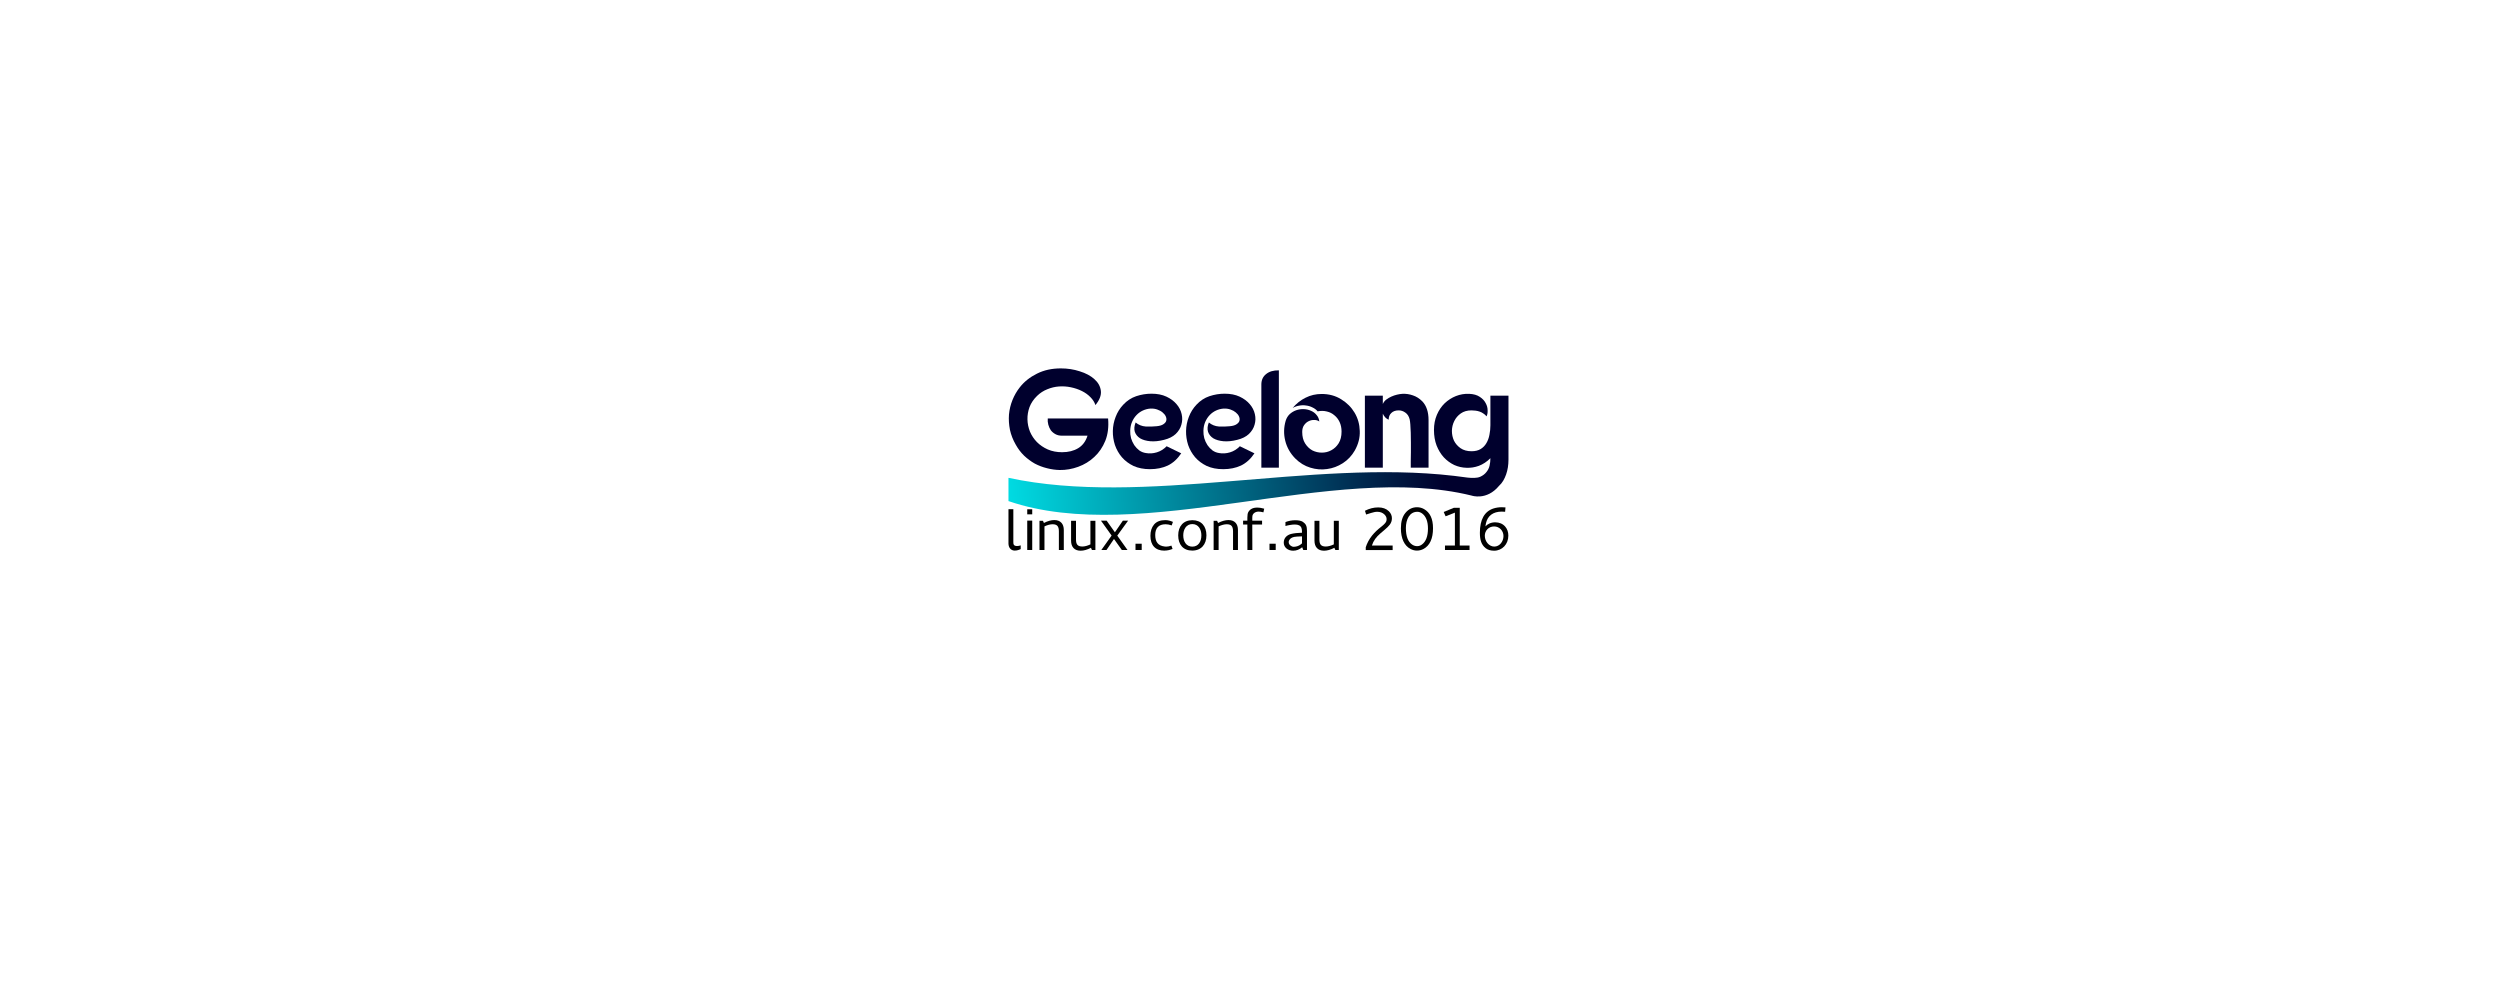
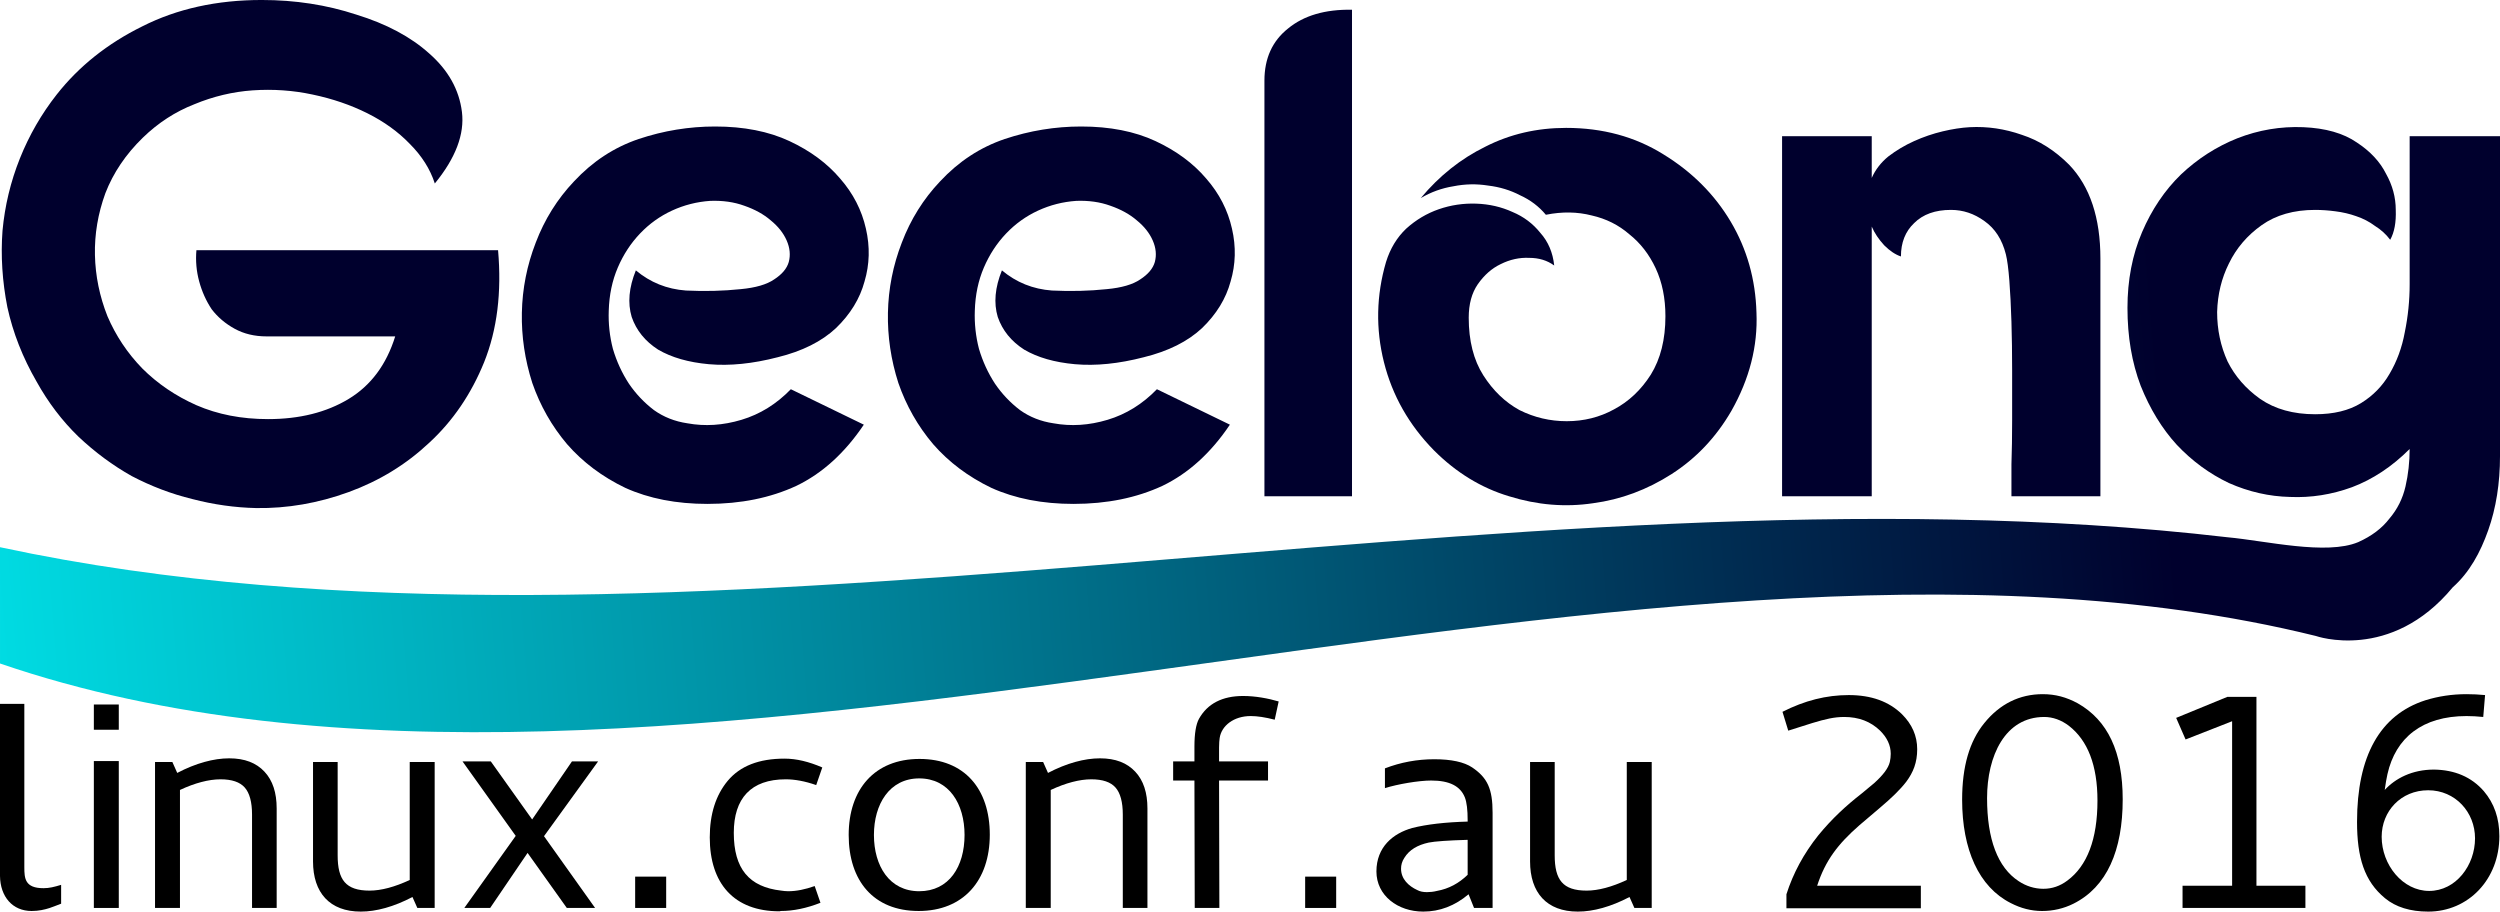
- <svg xmlns="http://www.w3.org/2000/svg" xmlns:xlink="http://www.w3.org/1999/xlink" width="25000" height="10000" id="svg2" version="1.1">
+ <svg xmlns="http://www.w3.org/2000/svg" xmlns:xlink="http://www.w3.org/1999/xlink" width="1024" height="373.393" id="svg2" version="1.1">
  <defs id="defs4">
    <linearGradient id="linearGradient3772">
      <stop style="stop-color:#00dbe2;stop-opacity:1;" offset="0" id="stop3774" />
      <stop id="stop3765" offset="0.896" style="stop-color:#00002d;stop-opacity:1;" />
      <stop style="stop-color:#00002d;stop-opacity:1;" offset="1" id="stop3776" />
    </linearGradient>
    <linearGradient xlink:href="#linearGradient3772" id="linearGradient3778" x1="98.391" y1="711.087" x2="894.563" y2="645.417" gradientUnits="userSpaceOnUse" spreadMethod="pad" />
    <linearGradient xlink:href="#linearGradient3772" id="linearGradient3061" gradientUnits="userSpaceOnUse" spreadMethod="pad" x1="98.391" y1="711.087" x2="894.563" y2="645.417" />
  </defs>
-   <g id="layer1" transform="translate(-97.83473,9206.104)">
+   <g id="layer1" transform="translate(-10182.534,4072.359)">
    <g style="font-size:127.085px;font-style:normal;font-variant:normal;font-weight:normal;font-stretch:normal;line-height:125%;letter-spacing:0px;word-spacing:0px;fill:#0000ff;fill-opacity:1;stroke:none;font-family:Fonarto;-inkscape-font-specification:Fonarto" id="text2985">
-       <g id="g3034" transform="matrix(6.076789,0,0,6.076789,9588.013,-8523.301)">
+       <g id="g3034" transform="matrix(1.244526,0,0,1.244526,10060.776,-4686.99)">
        <path id="path2990" style="font-size:228.753px;letter-spacing:-9.98px;fill:#00002d;fill-opacity:1" d="m 240.942,554.258 c -1.525,-4.727 -4.27,-9.074 -8.235,-13.039 -3.813,-3.965 -8.464,-7.32 -13.954,-10.065 -5.49,-2.745 -11.514,-4.804 -18.071,-6.176 -6.405,-1.372 -12.963,-1.83 -19.673,-1.373 -6.558,0.458 -12.963,1.983 -19.215,4.575 -6.253,2.44 -11.895,6.1 -16.928,10.98 -5.643,5.49 -9.76,11.59 -12.353,18.3 -2.44,6.71 -3.584,13.497 -3.431,20.359 0.152,6.863 1.525,13.573 4.118,20.13 2.745,6.405 6.558,12.124 11.438,17.156 5.032,5.033 10.98,9.074 17.843,12.124 7.015,3.05 14.869,4.575 23.562,4.575 10.37,3e-5 19.215,-2.211 26.535,-6.634 7.32,-4.423 12.429,-11.285 15.326,-20.588 l -42.319,0 c -3.965,5e-5 -7.473,-0.839 -10.523,-2.516 -3.05,-1.677 -5.566,-3.812 -7.549,-6.405 -1.83,-2.745 -3.203,-5.795 -4.118,-9.15 -0.915,-3.355 -1.22,-6.786 -0.915,-10.294 l 99.279,0 c 1.22,13.878 -0.305,26.154 -4.575,36.829 -4.27,10.523 -10.294,19.368 -18.071,26.535 -7.625,7.168 -16.47,12.581 -26.535,16.241 -10.065,3.66 -20.207,5.414 -30.424,5.261 -7.015,-0.153 -14.03,-1.144 -21.045,-2.974 -6.863,-1.678 -13.496,-4.194 -19.901,-7.549 -6.253,-3.508 -12.124,-7.854 -17.614,-13.039 -5.338,-5.185 -9.913,-11.209 -13.725,-18.071 -4.575,-7.93 -7.778,-16.089 -9.608,-24.477 -1.678,-8.54 -2.211,-16.928 -1.601,-25.163 0.762,-8.235 2.669,-16.165 5.719,-23.79 3.05,-7.625 7.091,-14.64 12.124,-21.045 7.32,-9.302 16.699,-16.775 28.137,-22.418 11.438,-5.795 24.553,-8.692 39.345,-8.693 10.98,1.6e-4 21.35,1.601 31.11,4.804 9.912,3.05 17.919,7.32 24.019,12.81 6.252,5.49 9.836,11.895 10.751,19.215 0.915,7.32 -2.059,15.174 -8.921,23.562" />
        <path id="path2992" style="font-size:228.753px;letter-spacing:-9.98px;fill:#00002d;fill-opacity:1" d="m 353.774,611.446 c -8.235,2.135 -15.784,2.898 -22.647,2.288 -6.71,-0.61 -12.276,-2.211 -16.699,-4.804 -4.27,-2.745 -7.168,-6.329 -8.693,-10.751 -1.373,-4.575 -0.915,-9.684 1.373,-15.326 4.728,3.965 10.218,6.176 16.47,6.634 6.253,0.305 12.276,0.153 18.071,-0.458 4.88,-0.457 8.54,-1.525 10.98,-3.203 2.592,-1.677 4.194,-3.584 4.804,-5.719 0.61,-2.287 0.381,-4.651 -0.686,-7.091 -1.068,-2.44 -2.821,-4.651 -5.261,-6.634 -2.288,-1.982 -5.185,-3.584 -8.693,-4.804 -3.355,-1.22 -7.091,-1.754 -11.209,-1.601 -4.423,0.305 -8.616,1.373 -12.581,3.203 -3.965,1.83 -7.473,4.346 -10.523,7.549 -3.05,3.203 -5.49,6.939 -7.32,11.209 -1.83,4.27 -2.821,8.998 -2.974,14.183 -0.153,4.27 0.305,8.464 1.373,12.581 1.22,4.118 2.974,7.93 5.261,11.438 2.287,3.355 5.033,6.253 8.235,8.693 3.202,2.288 6.863,3.736 10.98,4.346 5.795,1.068 11.743,0.686 17.843,-1.144 6.1,-1.83 11.514,-5.185 16.241,-10.065 l 24.019,11.666 c -6.253,9.303 -13.649,16.013 -22.189,20.13 -8.54,3.965 -18.3,5.948 -29.28,5.948 -10.218,0 -19.215,-1.754 -26.993,-5.261 -7.625,-3.66 -14.03,-8.464 -19.215,-14.411 -5.033,-5.948 -8.845,-12.658 -11.438,-20.13 -2.44,-7.625 -3.584,-15.326 -3.431,-23.104 0.152,-7.93 1.678,-15.631 4.575,-23.104 2.898,-7.625 7.091,-14.335 12.581,-20.13 6.1,-6.557 13.191,-11.209 21.274,-13.954 8.235,-2.745 16.623,-4.117 25.163,-4.118 9.455,1.2e-4 17.614,1.601 24.477,4.804 6.862,3.203 12.429,7.32 16.699,12.353 4.27,4.88 7.091,10.37 8.464,16.47 1.372,5.948 1.22,11.743 -0.458,17.385 -1.525,5.643 -4.651,10.751 -9.379,15.326 -4.728,4.423 -11.133,7.625 -19.215,9.608" />
        <path id="path2994" style="font-size:228.753px;letter-spacing:-9.98px;fill:#00002d;fill-opacity:1" d="m 474.254,611.446 c -8.235,2.135 -15.784,2.898 -22.647,2.288 -6.71,-0.61 -12.276,-2.211 -16.699,-4.804 -4.27,-2.745 -7.168,-6.329 -8.693,-10.751 -1.373,-4.575 -0.915,-9.684 1.373,-15.326 4.728,3.965 10.218,6.176 16.47,6.634 6.253,0.305 12.276,0.153 18.071,-0.458 4.88,-0.457 8.54,-1.525 10.98,-3.203 2.592,-1.677 4.194,-3.584 4.804,-5.719 0.61,-2.287 0.381,-4.651 -0.686,-7.091 -1.068,-2.44 -2.821,-4.651 -5.261,-6.634 -2.288,-1.982 -5.185,-3.584 -8.693,-4.804 -3.355,-1.22 -7.091,-1.754 -11.209,-1.601 -4.423,0.305 -8.616,1.373 -12.581,3.203 -3.965,1.83 -7.473,4.346 -10.523,7.549 -3.05,3.203 -5.49,6.939 -7.32,11.209 -1.83,4.27 -2.821,8.998 -2.974,14.183 -0.153,4.27 0.305,8.464 1.373,12.581 1.22,4.118 2.974,7.93 5.261,11.438 2.287,3.355 5.033,6.253 8.235,8.693 3.202,2.288 6.863,3.736 10.98,4.346 5.795,1.068 11.743,0.686 17.843,-1.144 6.1,-1.83 11.514,-5.185 16.241,-10.065 l 24.019,11.666 c -6.253,9.303 -13.649,16.013 -22.189,20.13 -8.54,3.965 -18.3,5.948 -29.28,5.948 -10.218,0 -19.215,-1.754 -26.993,-5.261 -7.625,-3.66 -14.03,-8.464 -19.215,-14.411 -5.033,-5.948 -8.845,-12.658 -11.438,-20.13 -2.44,-7.625 -3.584,-15.326 -3.431,-23.104 0.152,-7.93 1.678,-15.631 4.575,-23.104 2.898,-7.625 7.091,-14.335 12.581,-20.13 6.1,-6.557 13.191,-11.209 21.274,-13.954 8.235,-2.745 16.623,-4.117 25.163,-4.118 9.455,1.2e-4 17.614,1.601 24.477,4.804 6.862,3.203 12.429,7.32 16.699,12.353 4.27,4.88 7.091,10.37 8.464,16.47 1.372,5.948 1.22,11.743 -0.458,17.385 -1.525,5.643 -4.651,10.751 -9.379,15.326 -4.728,4.423 -11.133,7.625 -19.215,9.608" />
        <path id="path2996" style="font-size:228.753px;letter-spacing:-9.98px;fill:#00002d;fill-opacity:1" d="m 542.808,497.07 0,160.127 -28.823,0 0,-136.794 c -2e-5,-7.32 2.593,-13.039 7.778,-17.156 5.185,-4.27 12.2,-6.329 21.045,-6.176" />
        <path id="path2998" style="font-size:228.753px;letter-spacing:-9.98px;fill:#00002d;fill-opacity:1" d="m 613.249,535.958 c 12.048,1.2e-4 22.723,2.898 32.025,8.693 9.455,5.795 16.851,13.192 22.189,22.189 5.337,8.998 8.159,18.987 8.464,29.967 0.457,10.98 -2.288,21.732 -8.235,32.254 -5.033,8.693 -11.59,15.631 -19.673,20.817 -8.083,5.185 -16.699,8.388 -25.849,9.608 -9.15,1.373 -18.377,0.61 -27.679,-2.288 -9.15,-2.745 -17.385,-7.778 -24.705,-15.098 -8.235,-8.388 -13.725,-18.071 -16.47,-29.052 -2.745,-10.98 -2.516,-21.96 0.686,-32.94 1.373,-4.422 3.584,-8.083 6.634,-10.98 3.203,-2.897 6.786,-5.032 10.751,-6.405 3.965,-1.372 8.083,-1.982 12.353,-1.83 4.27,0.153 8.235,1.068 11.895,2.745 3.66,1.525 6.71,3.813 9.15,6.863 2.592,2.898 4.117,6.481 4.575,10.751 -2.288,-1.677 -5.033,-2.516 -8.235,-2.516 -3.203,-0.152 -6.329,0.534 -9.379,2.059 -2.898,1.373 -5.414,3.584 -7.549,6.634 -1.983,2.898 -2.974,6.558 -2.974,10.98 -4e-5,7.625 1.601,13.954 4.804,18.986 3.202,5.033 7.168,8.845 11.895,11.438 4.88,2.44 10.065,3.66 15.555,3.66 5.643,2e-5 10.828,-1.296 15.555,-3.889 4.88,-2.592 8.921,-6.405 12.124,-11.438 3.202,-5.185 4.804,-11.59 4.804,-19.215 -10e-5,-5.948 -1.068,-11.209 -3.203,-15.784 -2.135,-4.575 -5.033,-8.311 -8.693,-11.209 -3.508,-3.05 -7.625,-5.109 -12.353,-6.176 -4.728,-1.22 -9.76,-1.296 -15.098,-0.229 -2.288,-2.745 -5.109,-4.88 -8.464,-6.405 -3.203,-1.677 -6.71,-2.745 -10.523,-3.203 -3.813,-0.61 -7.625,-0.534 -11.438,0.229 -3.813,0.61 -7.396,1.906 -10.751,3.889 6.1,-7.32 13.191,-12.963 21.274,-16.928 8.083,-4.117 16.928,-6.176 26.535,-6.176" />
        <path id="path3000" style="font-size:228.753px;letter-spacing:-9.98px;fill:#00002d;fill-opacity:1" d="m 713.864,552.428 c 1.22,-2.745 3.05,-5.109 5.49,-7.091 2.592,-1.982 5.414,-3.66 8.464,-5.033 3.05,-1.372 6.176,-2.44 9.379,-3.203 3.202,-0.762 6.176,-1.22 8.921,-1.373 5.795,-0.305 11.514,0.534 17.156,2.516 5.642,1.83 10.828,5.109 15.555,9.836 6.862,7.168 10.294,17.462 10.294,30.882 l 0,78.233 -29.28,0 c -8e-5,-2.593 -8e-5,-6.1 0,-10.523 0.152,-4.423 0.229,-9.226 0.229,-14.411 -9e-5,-5.338 -9e-5,-10.828 0,-16.47 -9e-5,-5.643 -0.076,-10.98 -0.229,-16.013 -0.153,-5.032 -0.381,-9.531 -0.686,-13.496 -0.305,-3.965 -0.686,-6.863 -1.144,-8.693 -1.22,-4.88 -3.584,-8.54 -7.091,-10.98 -3.355,-2.44 -7.015,-3.66 -10.98,-3.66 -5.185,10e-5 -9.226,1.449 -12.124,4.346 -2.898,2.745 -4.346,6.405 -4.346,10.98 -1.83,-0.61 -3.66,-1.83 -5.49,-3.66 -1.83,-1.982 -3.203,-4.041 -4.118,-6.176 l 0,6.176 0,82.58 -29.509,0 0,-118.494 29.509,0 0,13.725" />
        <path id="path3002" style="font-size:228.753px;letter-spacing:-9.98px;fill:url(#linearGradient3061);fill-opacity:1;fill-rule:nonzero" d="m 97.835,673.961 c 221.943,47.688 496.434,-30.841 733.132,-3.268 12.533,1.143 32.532,6 43.006,1.601 4.422,-1.983 7.854,-4.575 10.294,-7.778 2.592,-3.05 4.346,-6.558 5.261,-10.523 0.915,-3.965 1.372,-8.083 1.373,-12.353 -5.795,5.795 -12.124,9.989 -18.986,12.581 -6.71,2.44 -13.496,3.508 -20.359,3.203 -6.863,-0.152 -13.573,-1.678 -20.13,-4.575 -6.405,-3.05 -12.124,-7.244 -17.156,-12.581 -4.88,-5.338 -8.845,-11.819 -11.895,-19.444 -2.898,-7.625 -4.346,-16.165 -4.346,-25.62 -10e-6,-9.15 1.601,-17.461 4.804,-24.934 3.203,-7.473 7.473,-13.801 12.81,-18.986 5.49,-5.185 11.666,-9.15 18.529,-11.895 7.015,-2.745 14.259,-3.965 21.732,-3.66 7.32,0.305 13.191,1.983 17.614,5.033 4.422,2.898 7.625,6.329 9.608,10.294 2.135,3.813 3.202,7.778 3.203,11.895 0.152,4.118 -0.458,7.396 -1.83,9.836 -1.373,-1.83 -3.05,-3.355 -5.033,-4.575 -1.83,-1.372 -3.889,-2.44 -6.176,-3.203 -2.135,-0.762 -4.423,-1.296 -6.863,-1.601 -2.288,-0.305 -4.499,-0.457 -6.634,-0.458 -7.015,10e-5 -12.886,1.678 -17.614,5.033 -4.728,3.355 -8.311,7.549 -10.751,12.581 -2.44,4.88 -3.736,10.218 -3.889,16.013 -4e-5,5.795 1.144,11.209 3.431,16.241 2.44,4.88 6.024,8.998 10.751,12.353 4.88,3.355 10.904,5.033 18.071,5.033 6.1,3e-5 11.133,-1.22 15.098,-3.66 3.965,-2.44 7.091,-5.643 9.379,-9.608 2.44,-4.118 4.117,-8.693 5.033,-13.725 1.067,-5.185 1.601,-10.446 1.601,-15.784 l 0,-36.143 0,-12.581 29.738,0 0,105.226 c -1.3e-4,8.998 -1.296,17.156 -3.889,24.477 -2.593,7.32 -6.164,13.864 -11.666,18.758 -20.449,24.714 -45.064,16.013 -45.064,16.013 -226.954,-56.079 -543.625,84.004 -762.183,9.057" />
        <g transform="matrix(1.012918,0,0,1.012918,-7.269288,-10.63282)" id="text3811" style="font-size:98.814px;line-height:125%;fill:#000000;font-family:Cantarell;-inkscape-font-specification:Cantarell">
          <path id="path3832" d="m 117.894,786.659 c -6.028,0 -6.225,-3.162 -6.225,-6.818 l 0,-53.063 -7.905,0 0,55.929 c 0.099,6.719 4.051,11.364 10.277,11.364 4.545,0 7.806,-1.779 9.585,-2.372 l 0,-6.126 c -2.273,0.692 -3.854,1.087 -5.731,1.087" />
          <path id="path3834" d="m 134.257,745.355 0,47.727 8.103,0 0,-47.727 -8.103,0 m 0,-18.379 0,8.202 8.103,0 0,-8.202 -8.103,0" />
          <path id="path3836" d="m 175.38,751.284 c 3.755,0 6.324,0.889 7.905,2.668 1.581,1.779 2.372,4.743 2.372,8.794 l 0,30.336 8.004,0 0,-32.312 c 0,-5.138 -1.285,-9.091 -3.953,-11.956 -2.668,-2.866 -6.423,-4.348 -11.462,-4.348 -5.04,0 -10.87,1.581 -16.897,4.743 l -1.581,-3.557 -5.632,0 0,47.431 8.103,0 0,-38.34 c 4.842,-2.273 9.387,-3.458 13.142,-3.458" />
          <path id="path3838" d="m 213.476,775.987 0,-30.336 -8.004,0 0,32.312 c 0,10.178 5.435,16.304 15.514,16.304 5.039,0 10.771,-1.581 16.798,-4.743 l 1.581,3.557 5.632,0 0,-47.431 -8.103,0 0,38.34 c -4.842,2.273 -9.288,3.458 -13.043,3.458 -7.806,0 -10.375,-3.557 -10.375,-11.462" />
          <path id="path3840" d="m 289.615,745.453 -12.945,18.873 -13.439,-18.873 -9.19,0 17.292,24.209 -16.7,23.419 8.399,0 12.154,-17.885 12.747,17.885 9.19,0 -16.601,-23.32 17.589,-24.308 -8.498,0" />
          <path id="path3842" d="m 310.141,782.904 0,10.178 10.079,0 0,-10.178 -10.079,0" />
          <path id="path3844" d="m 357.012,794.169 c 0.099,0 0.296,0 0.395,-0.099 4.15,0 8.399,-0.889 12.945,-2.668 l -1.877,-5.435 c -3.063,1.087 -5.929,1.68 -8.597,1.68 -0.791,0 -1.581,-0.099 -2.273,-0.198 -10.474,-1.186 -15.415,-7.115 -15.415,-18.775 0,-11.166 5.534,-17.391 16.897,-17.391 2.866,0 6.225,0.593 9.881,1.877 l 1.976,-5.731 c -4.348,-1.877 -8.399,-2.866 -12.253,-2.866 -8.3,0 -14.427,2.372 -18.478,7.213 -3.854,4.644 -5.83,10.771 -5.83,18.379 0,15.02 7.905,24.012 22.628,24.012" />
          <path id="path3846" d="m 402.447,750.987 c 9.684,0 14.723,8.3 14.723,18.379 0,10.277 -5.04,18.281 -14.723,18.281 -9.684,0 -14.723,-8.202 -14.723,-18.281 0,-9.98 5.04,-18.379 14.723,-18.379 m -0.198,43.083 c 14.526,0 23.122,-9.881 23.122,-24.802 0,-14.822 -8.202,-24.605 -22.826,-24.605 -14.624,0 -23.024,9.881 -23.024,24.703 0,14.921 8.103,24.703 22.727,24.703" />
          <path id="path3848" d="m 458.312,751.284 c 3.755,0 6.324,0.889 7.905,2.668 1.581,1.779 2.372,4.743 2.372,8.794 l 0,30.336 8.004,0 0,-32.312 c 0,-5.138 -1.285,-9.091 -3.953,-11.956 -2.668,-2.866 -6.423,-4.348 -11.462,-4.348 -5.039,0 -10.87,1.581 -16.897,4.743 l -1.581,-3.557 -5.632,0 0,47.431 8.103,0 0,-38.34 c 4.842,-2.273 9.387,-3.458 13.142,-3.458" />
          <path id="path3850" d="m 510.143,730.73 c 2.174,0 4.743,0.395 7.806,1.186 l 1.285,-5.929 c -3.36,-0.988 -7.51,-1.779 -11.561,-1.779 -6.719,0 -11.561,2.47 -14.328,7.411 -0.988,1.779 -1.482,4.842 -1.482,8.992 l 0,4.842 -6.917,0 0,6.225 6.917,0 0.099,41.403 8.004,0 -0.099,-41.403 15.909,0 0,-6.225 -15.909,0 0,-4.545 c 0,-1.285 0.099,-2.372 0.198,-3.063 0.593,-3.953 4.545,-7.115 10.079,-7.115" />
          <path id="path3852" d="m 527.84,782.904 0,10.178 10.079,0 0,-10.178 -10.079,0" />
          <path id="path3854" d="m 568.783,751.679 c 5.929,0 9.486,1.779 10.968,5.534 0.593,1.581 0.889,3.953 0.889,7.411 l 0,0.395 c -7.312,0.198 -13.241,0.889 -17.984,2.075 -6.324,1.779 -11.66,6.225 -11.66,14.13 0,7.806 6.917,13.043 15.217,13.043 5.336,0 10.277,-1.877 14.723,-5.632 l 1.779,4.447 6.028,0 0,-30.929 c 0,-7.806 -1.68,-11.364 -6.621,-14.723 -2.668,-1.779 -6.818,-2.668 -12.352,-2.668 -5.534,0 -10.87,0.988 -16.008,2.964 l 0,6.423 c 4.051,-1.285 10.968,-2.47 15.02,-2.47 m -9.783,28.656 c 0,-1.186 0.296,-2.372 1.087,-3.557 1.581,-2.569 4.249,-4.15 7.905,-4.941 1.976,-0.395 6.126,-0.692 12.648,-0.889 l 0,11.364 c -2.866,2.767 -6.126,4.545 -9.98,5.237 -1.186,0.296 -2.273,0.395 -3.261,0.395 -1.186,0 -2.273,-0.198 -3.162,-0.692 -2.767,-1.285 -5.237,-3.557 -5.237,-6.917" />
          <path id="path3856" d="m 608.924,775.987 0,-30.336 -8.004,0 0,32.312 c 0,10.178 5.435,16.304 15.514,16.304 5.039,0 10.771,-1.581 16.798,-4.743 l 1.581,3.557 5.632,0 0,-47.431 -8.103,0 0,38.34 c -4.842,2.273 -9.288,3.458 -13.043,3.458 -7.806,0 -10.375,-3.557 -10.375,-11.462" />
          <path id="path3858" d="m 682.933,729.347 1.877,6.126 7.806,-2.47 c 4.249,-1.285 7.115,-1.976 10.375,-1.976 4.743,0 8.597,1.482 11.66,4.447 2.273,2.273 3.458,4.743 3.458,7.51 0,0.889 -0.099,1.779 -0.296,2.668 -0.494,2.075 -2.273,4.348 -5.138,6.917 l -4.051,3.36 c -4.941,3.854 -9.585,8.103 -14.032,13.537 -4.743,5.929 -8.202,12.352 -10.375,19.17 l 0,4.545 43.676,0 0,-7.312 -33.695,0 c 2.668,-8.202 6.719,-13.537 13.735,-19.664 0.692,-0.593 2.866,-2.47 6.621,-5.632 3.755,-3.162 6.621,-5.929 8.597,-8.498 2.273,-3.063 3.557,-6.225 3.557,-10.573 0,-4.348 -1.68,-8.103 -4.941,-11.364 -4.249,-4.15 -9.98,-6.225 -17.292,-6.225 -7.312,0 -14.328,1.779 -21.541,5.435" />
          <path id="path3860" d="m 767.988,731.027 c 2.767,0 5.534,0.988 8.004,2.866 6.126,4.743 9.288,12.846 9.288,24.308 0,12.549 -3.36,21.245 -9.783,25.988 -2.372,1.779 -4.941,2.668 -7.806,2.668 -2.866,0 -5.632,-0.889 -8.004,-2.47 -6.818,-4.447 -10.277,-13.636 -10.277,-26.976 0,-13.735 5.83,-26.383 18.577,-26.383 m -26.68,26.877 c 0,16.205 5.435,28.36 15.81,33.597 3.261,1.68 6.621,2.569 10.178,2.569 3.557,0 7.016,-0.791 10.178,-2.372 10.87,-5.435 16.008,-17.292 16.008,-33.893 0,-15.415 -4.842,-25.692 -14.624,-31.225 -3.656,-1.976 -7.213,-2.964 -11.364,-2.964 -7.51,0 -13.933,3.162 -18.972,9.387 -4.842,5.929 -7.213,14.13 -7.213,24.901" />
          <path id="path3862" d="m 836.937,724.505 -9.486,0 -16.601,6.818 3.063,7.016 15.119,-5.929 0,53.458 -16.107,0 0,7.213 39.921,0 0,-7.213 -15.909,0 0,-61.363" />
          <path id="path3864" d="m 915.866,769.762 c 0,-5.83 -1.68,-10.672 -5.04,-14.624 -4.051,-4.644 -9.486,-6.917 -16.205,-7.016 -7.115,0 -12.549,2.866 -16.008,6.621 0.296,-2.075 0.593,-3.854 0.889,-5.138 2.668,-11.858 11.364,-18.873 25.692,-18.873 1.68,0 3.557,0.099 5.435,0.296 l 0.593,-7.115 c -2.075,-0.198 -4.051,-0.296 -6.028,-0.296 -4.743,0 -9.19,0.692 -13.34,1.976 -14.822,4.743 -22.233,18.182 -22.233,39.526 0,11.561 2.372,19.269 9.091,24.802 3.458,2.866 8.202,4.348 14.032,4.348 13.043,0 23.122,-10.474 23.122,-24.506 m -22.826,17.786 c -8.597,0 -15.415,-8.498 -15.415,-17.589 0,-8.3 6.225,-15.118 15.119,-15.118 8.794,0 15.217,7.115 15.217,15.613 0,8.794 -6.225,17.095 -14.921,17.095" />
        </g>
      </g>
    </g>
  </g>
</svg>
